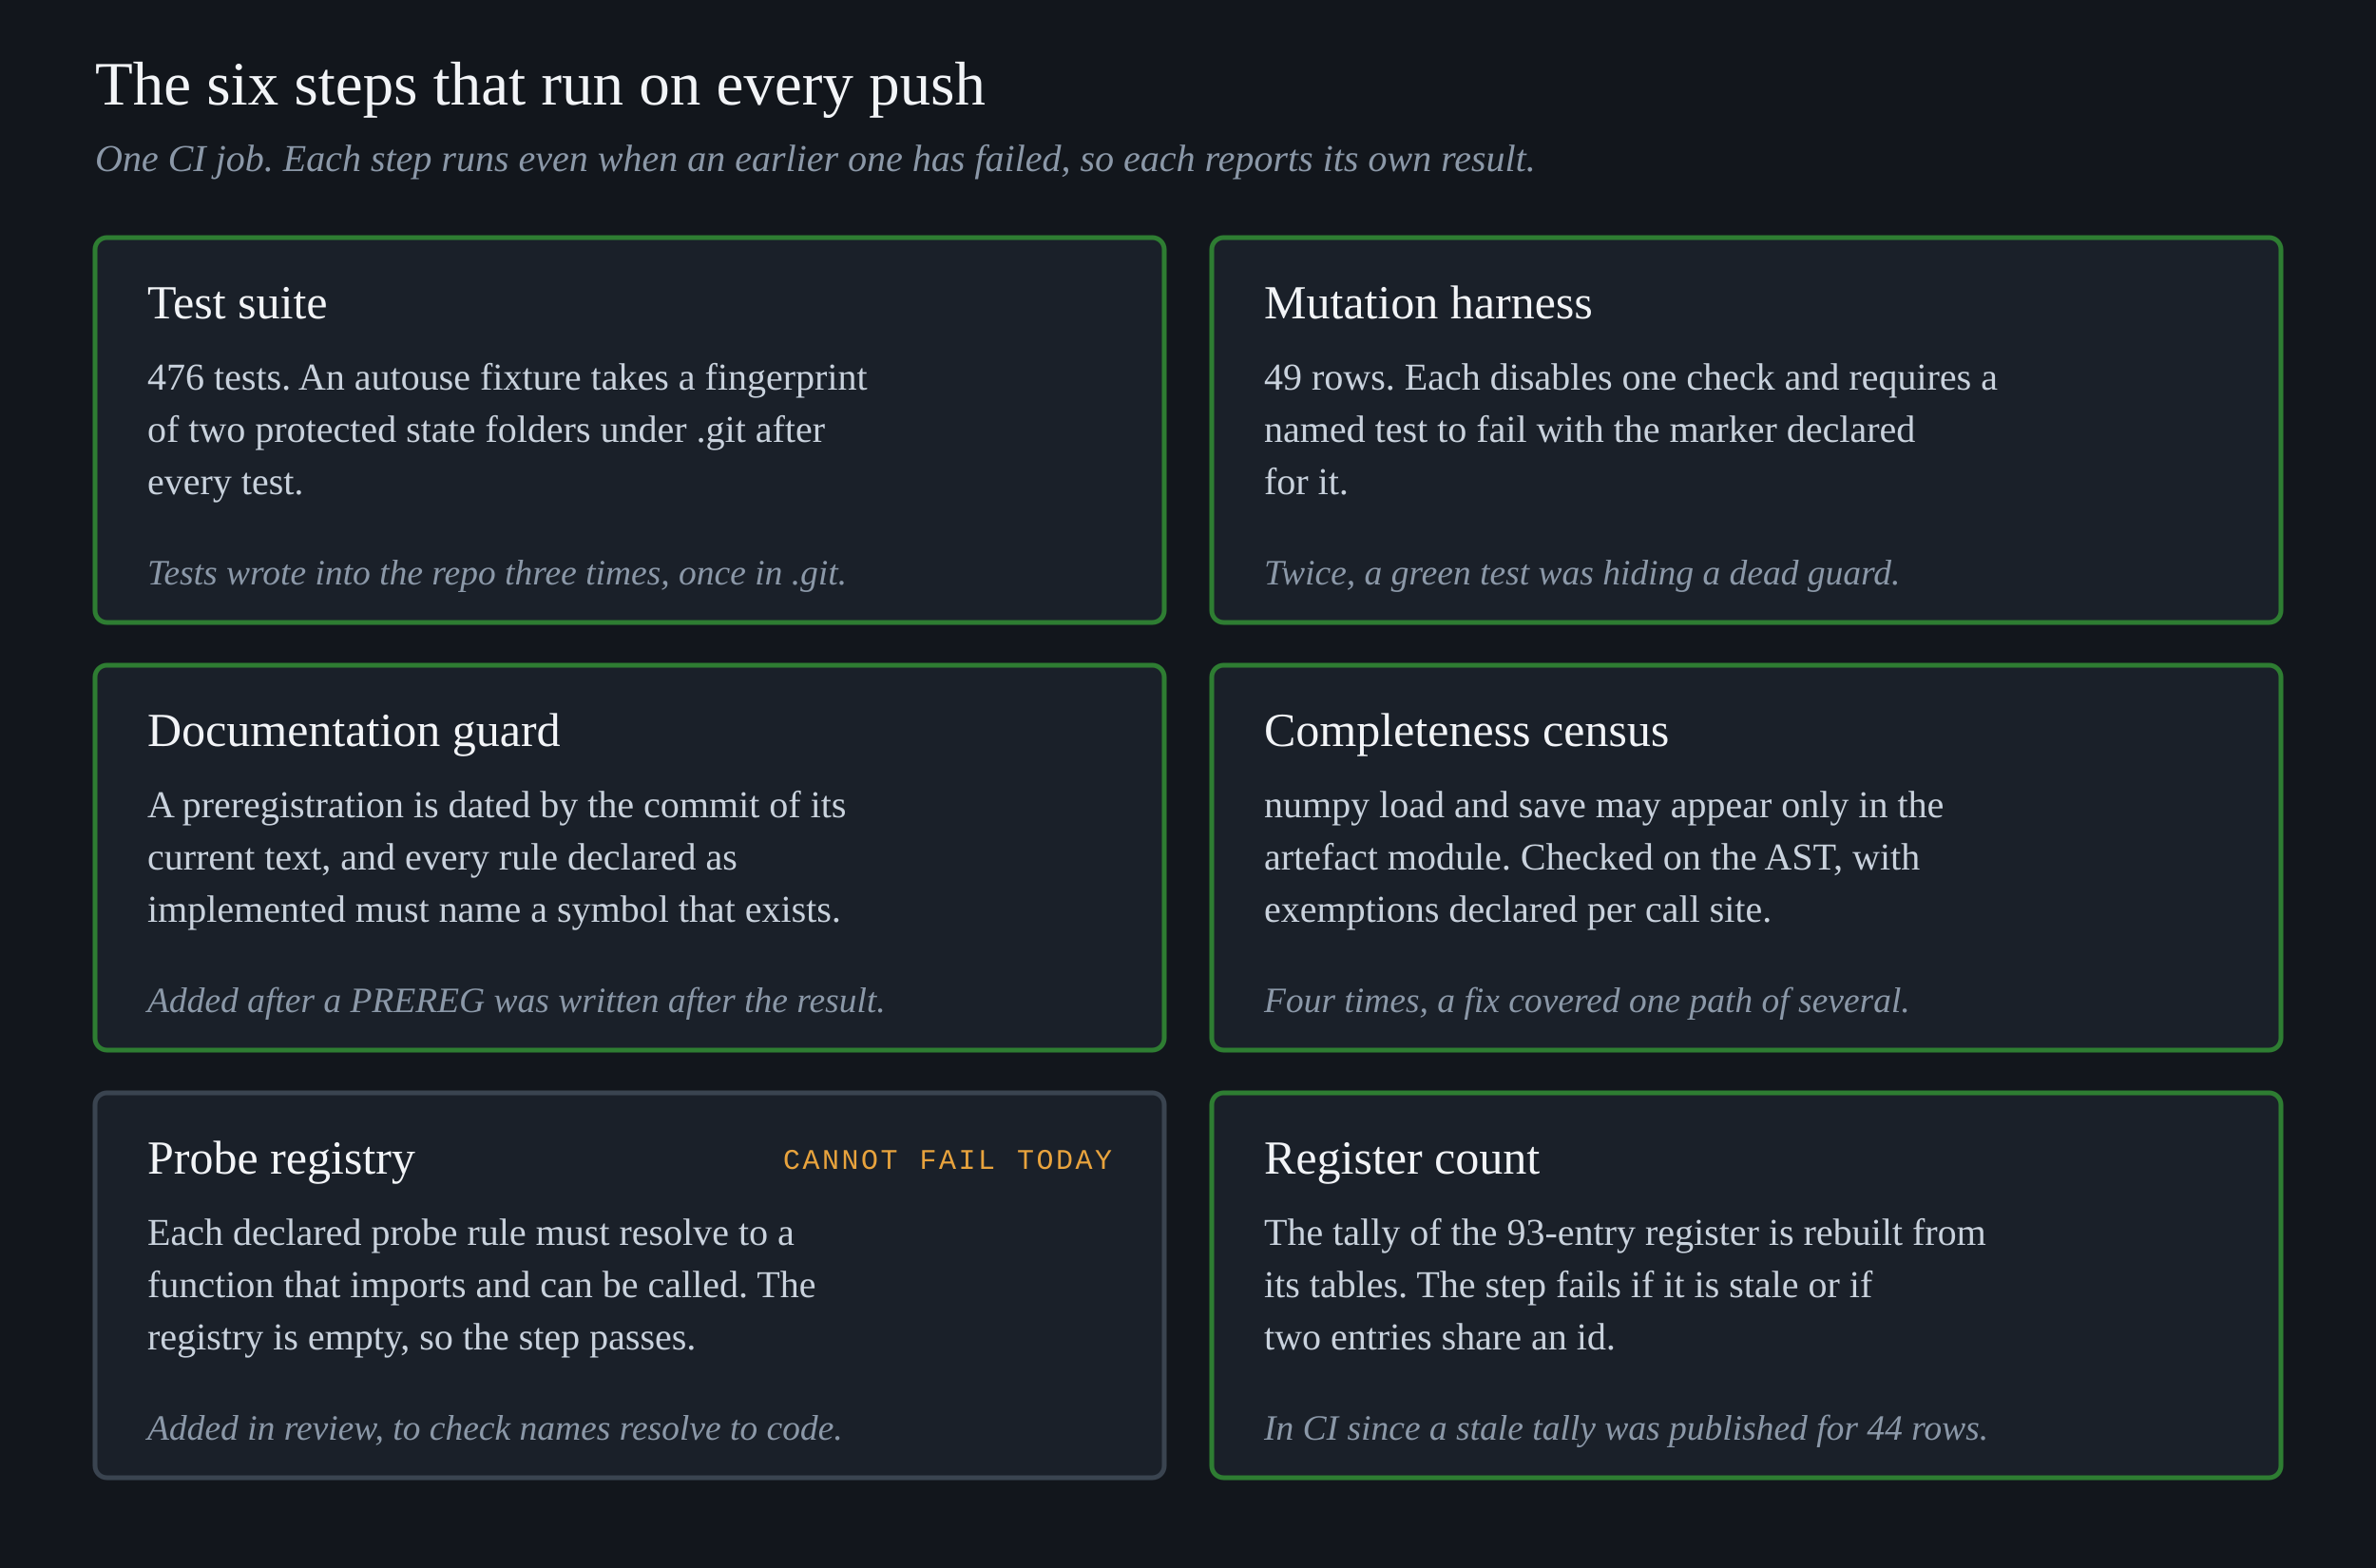
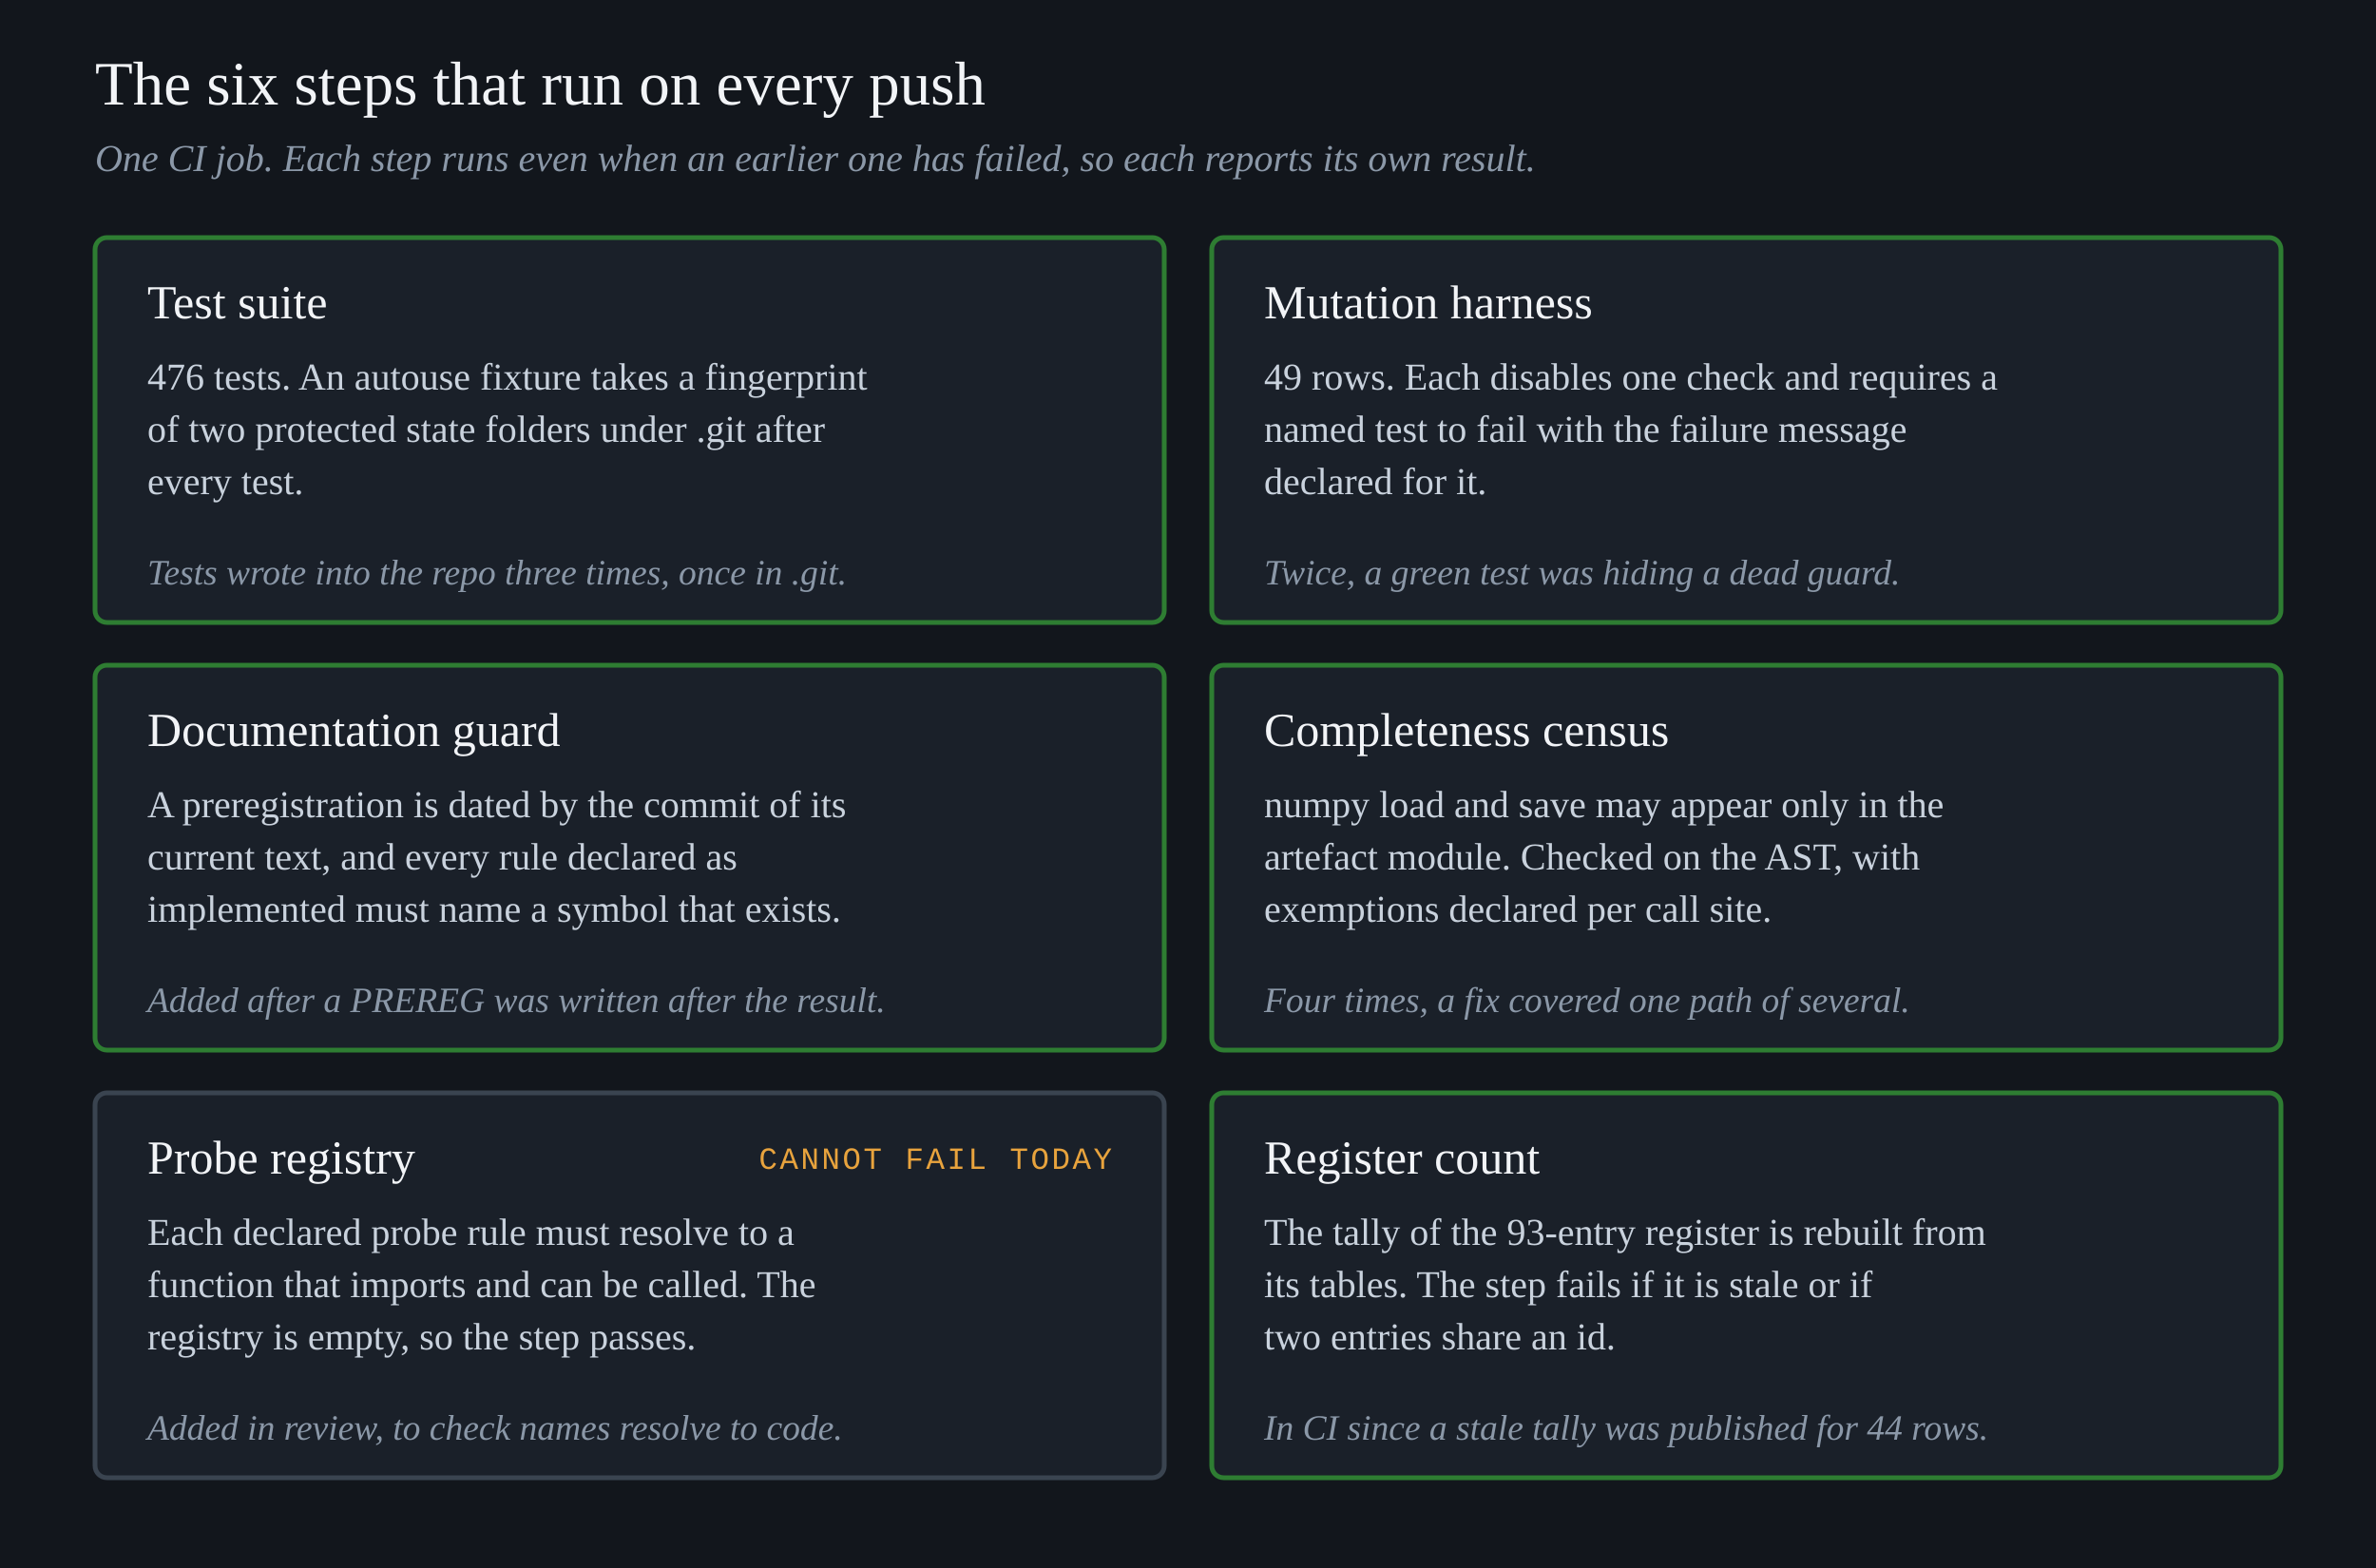
<svg xmlns="http://www.w3.org/2000/svg" viewBox="0 0 1000 660" width="1000" height="660" role="img" aria-label="The six steps of the CI job, what each checks, and the failure or review behind it. One of them cannot fail today.">
  <rect width="1000" height="660" fill="#12161C" />
  <text x="40" y="44" font-family="Georgia, 'Times New Roman', serif" font-size="26" fill="#F2F4F7" text-anchor="start">The six steps that run on every push</text>
  <text x="40" y="72" font-family="Georgia, 'Times New Roman', serif" font-size="16" fill="#8B98A8" text-anchor="start" font-style="italic">One CI job. Each step runs even when an earlier one has failed, so each reports its own result.</text>
  <rect x="40" y="100" width="450" height="162" rx="5" fill="#1A2029" stroke="#2E7D32" stroke-width="2" />
  <text x="62" y="134" font-family="Georgia, 'Times New Roman', serif" font-size="20" fill="#F2F4F7" text-anchor="start">Test suite</text>
  <text x="62" y="164" font-family="Georgia, 'Times New Roman', serif" font-size="16" fill="#C9D2DD" text-anchor="start">476 tests. An autouse fixture takes a fingerprint</text>
  <text x="62" y="186" font-family="Georgia, 'Times New Roman', serif" font-size="16" fill="#C9D2DD" text-anchor="start">of two protected state folders under .git after</text>
  <text x="62" y="208" font-family="Georgia, 'Times New Roman', serif" font-size="16" fill="#C9D2DD" text-anchor="start">every test.</text>
  <text x="62" y="246" font-family="Georgia, 'Times New Roman', serif" font-size="15" fill="#8B98A8" text-anchor="start" font-style="italic">Tests wrote into the repo three times, once in .git.</text>
  <rect x="510" y="100" width="450" height="162" rx="5" fill="#1A2029" stroke="#2E7D32" stroke-width="2" />
  <text x="532" y="134" font-family="Georgia, 'Times New Roman', serif" font-size="20" fill="#F2F4F7" text-anchor="start">Mutation harness</text>
  <text x="532" y="164" font-family="Georgia, 'Times New Roman', serif" font-size="16" fill="#C9D2DD" text-anchor="start">49 rows. Each disables one check and requires a</text>
-   <text x="532" y="186" font-family="Georgia, 'Times New Roman', serif" font-size="16" fill="#C9D2DD" text-anchor="start">named test to fail with the marker declared</text>
-   <text x="532" y="208" font-family="Georgia, 'Times New Roman', serif" font-size="16" fill="#C9D2DD" text-anchor="start">for it.</text>
+   <text x="532" y="186" font-family="Georgia, 'Times New Roman', serif" font-size="16" fill="#C9D2DD" text-anchor="start">named test to fail with the failure message</text>
+   <text x="532" y="208" font-family="Georgia, 'Times New Roman', serif" font-size="16" fill="#C9D2DD" text-anchor="start">declared for it.</text>
  <text x="532" y="246" font-family="Georgia, 'Times New Roman', serif" font-size="15" fill="#8B98A8" text-anchor="start" font-style="italic">Twice, a green test was hiding a dead guard.</text>
  <rect x="40" y="280" width="450" height="162" rx="5" fill="#1A2029" stroke="#2E7D32" stroke-width="2" />
  <text x="62" y="314" font-family="Georgia, 'Times New Roman', serif" font-size="20" fill="#F2F4F7" text-anchor="start">Documentation guard</text>
  <text x="62" y="344" font-family="Georgia, 'Times New Roman', serif" font-size="16" fill="#C9D2DD" text-anchor="start">A preregistration is dated by the commit of its</text>
  <text x="62" y="366" font-family="Georgia, 'Times New Roman', serif" font-size="16" fill="#C9D2DD" text-anchor="start">current text, and every rule declared as</text>
  <text x="62" y="388" font-family="Georgia, 'Times New Roman', serif" font-size="16" fill="#C9D2DD" text-anchor="start">implemented must name a symbol that exists.</text>
  <text x="62" y="426" font-family="Georgia, 'Times New Roman', serif" font-size="15" fill="#8B98A8" text-anchor="start" font-style="italic">Added after a PREREG was written after the result.</text>
  <rect x="510" y="280" width="450" height="162" rx="5" fill="#1A2029" stroke="#2E7D32" stroke-width="2" />
  <text x="532" y="314" font-family="Georgia, 'Times New Roman', serif" font-size="20" fill="#F2F4F7" text-anchor="start">Completeness census</text>
  <text x="532" y="344" font-family="Georgia, 'Times New Roman', serif" font-size="16" fill="#C9D2DD" text-anchor="start">numpy load and save may appear only in the</text>
  <text x="532" y="366" font-family="Georgia, 'Times New Roman', serif" font-size="16" fill="#C9D2DD" text-anchor="start">artefact module. Checked on the AST, with</text>
  <text x="532" y="388" font-family="Georgia, 'Times New Roman', serif" font-size="16" fill="#C9D2DD" text-anchor="start">exemptions declared per call site.</text>
  <text x="532" y="426" font-family="Georgia, 'Times New Roman', serif" font-size="15" fill="#8B98A8" text-anchor="start" font-style="italic">Four times, a fix covered one path of several.</text>
  <rect x="40" y="460" width="450" height="162" rx="5" fill="#1A2029" stroke="#3A4450" stroke-width="2" />
  <text x="62" y="494" font-family="Georgia, 'Times New Roman', serif" font-size="20" fill="#F2F4F7" text-anchor="start">Probe registry</text>
-   <text x="468" y="492" font-family="'SF Mono', Consolas, 'Liberation Mono', monospace" font-size="12" fill="#E8A33D" text-anchor="end" letter-spacing="1">CANNOT FAIL TODAY</text>
+   <text x="468" y="492" font-family="'SF Mono', Consolas, 'Liberation Mono', monospace" font-size="13" fill="#E8A33D" text-anchor="end" letter-spacing="1">CANNOT FAIL TODAY</text>
  <text x="62" y="524" font-family="Georgia, 'Times New Roman', serif" font-size="16" fill="#C9D2DD" text-anchor="start">Each declared probe rule must resolve to a</text>
  <text x="62" y="546" font-family="Georgia, 'Times New Roman', serif" font-size="16" fill="#C9D2DD" text-anchor="start">function that imports and can be called. The</text>
  <text x="62" y="568" font-family="Georgia, 'Times New Roman', serif" font-size="16" fill="#C9D2DD" text-anchor="start">registry is empty, so the step passes.</text>
  <text x="62" y="606" font-family="Georgia, 'Times New Roman', serif" font-size="15" fill="#8B98A8" text-anchor="start" font-style="italic">Added in review, to check names resolve to code.</text>
  <rect x="510" y="460" width="450" height="162" rx="5" fill="#1A2029" stroke="#2E7D32" stroke-width="2" />
  <text x="532" y="494" font-family="Georgia, 'Times New Roman', serif" font-size="20" fill="#F2F4F7" text-anchor="start">Register count</text>
  <text x="532" y="524" font-family="Georgia, 'Times New Roman', serif" font-size="16" fill="#C9D2DD" text-anchor="start">The tally of the 93-entry register is rebuilt from</text>
  <text x="532" y="546" font-family="Georgia, 'Times New Roman', serif" font-size="16" fill="#C9D2DD" text-anchor="start">its tables. The step fails if it is stale or if</text>
  <text x="532" y="568" font-family="Georgia, 'Times New Roman', serif" font-size="16" fill="#C9D2DD" text-anchor="start">two entries share an id.</text>
  <text x="532" y="606" font-family="Georgia, 'Times New Roman', serif" font-size="15" fill="#8B98A8" text-anchor="start" font-style="italic">In CI since a stale tally was published for 44 rows.</text>
</svg>
